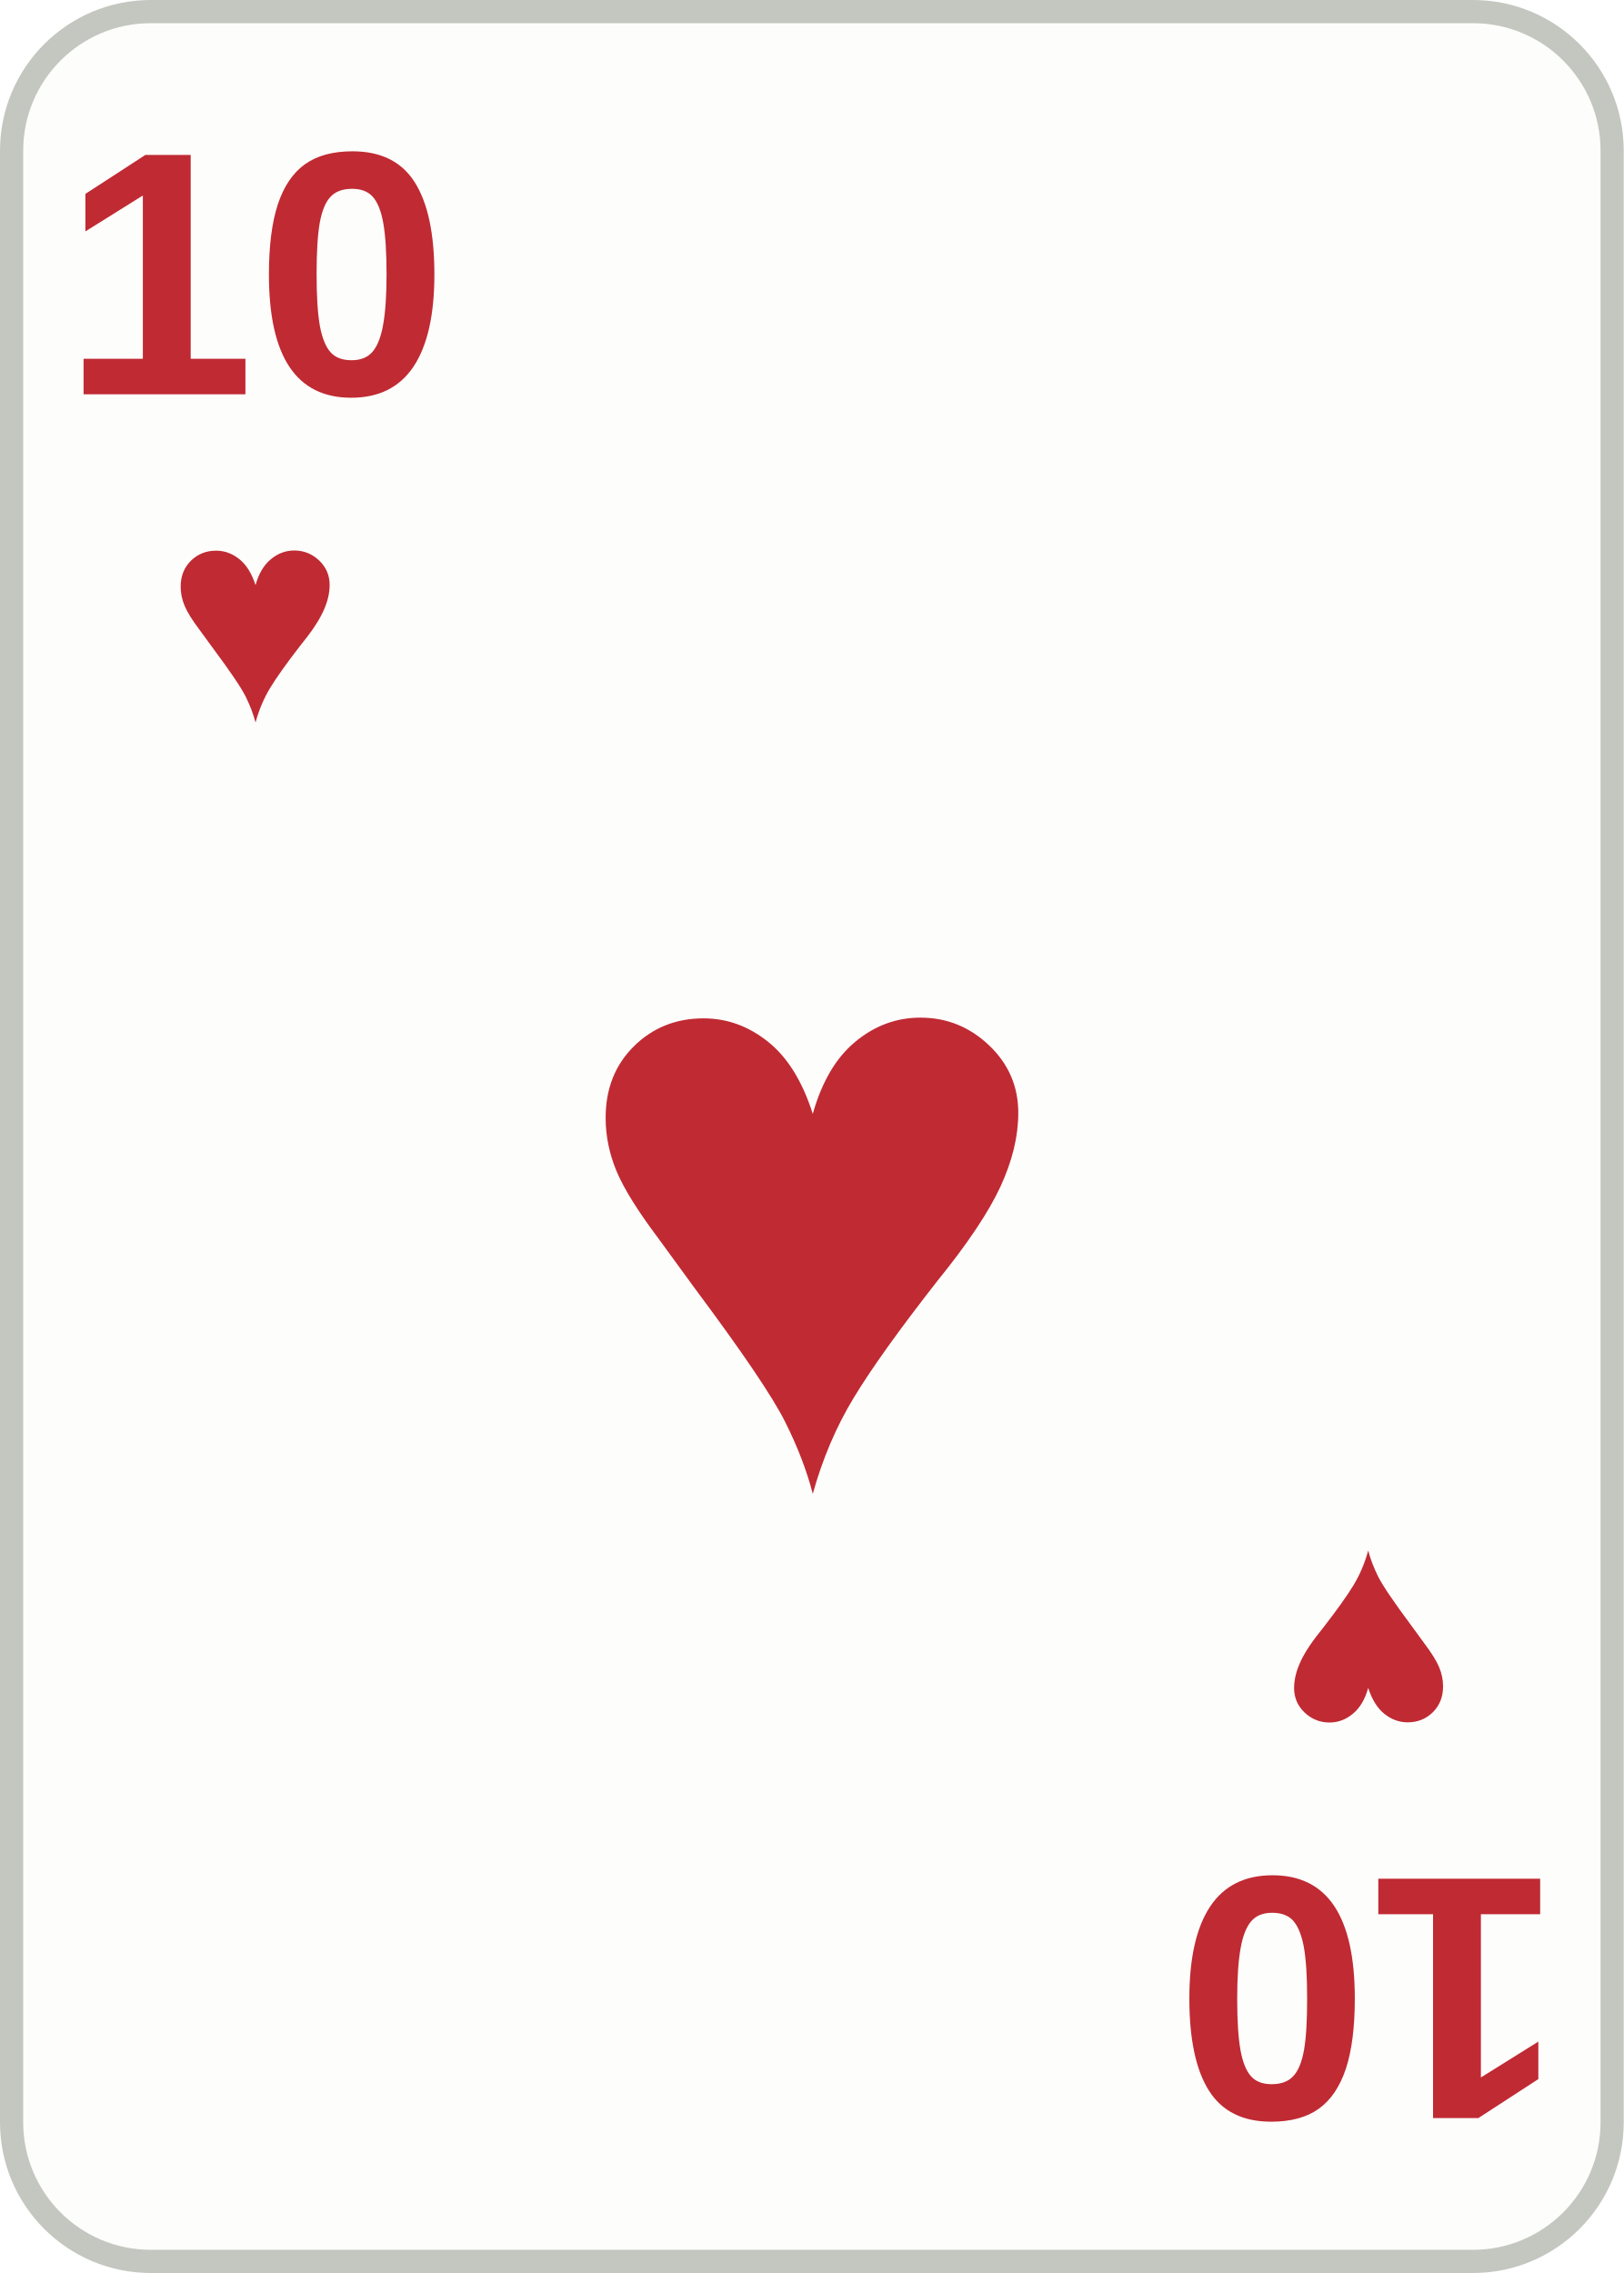
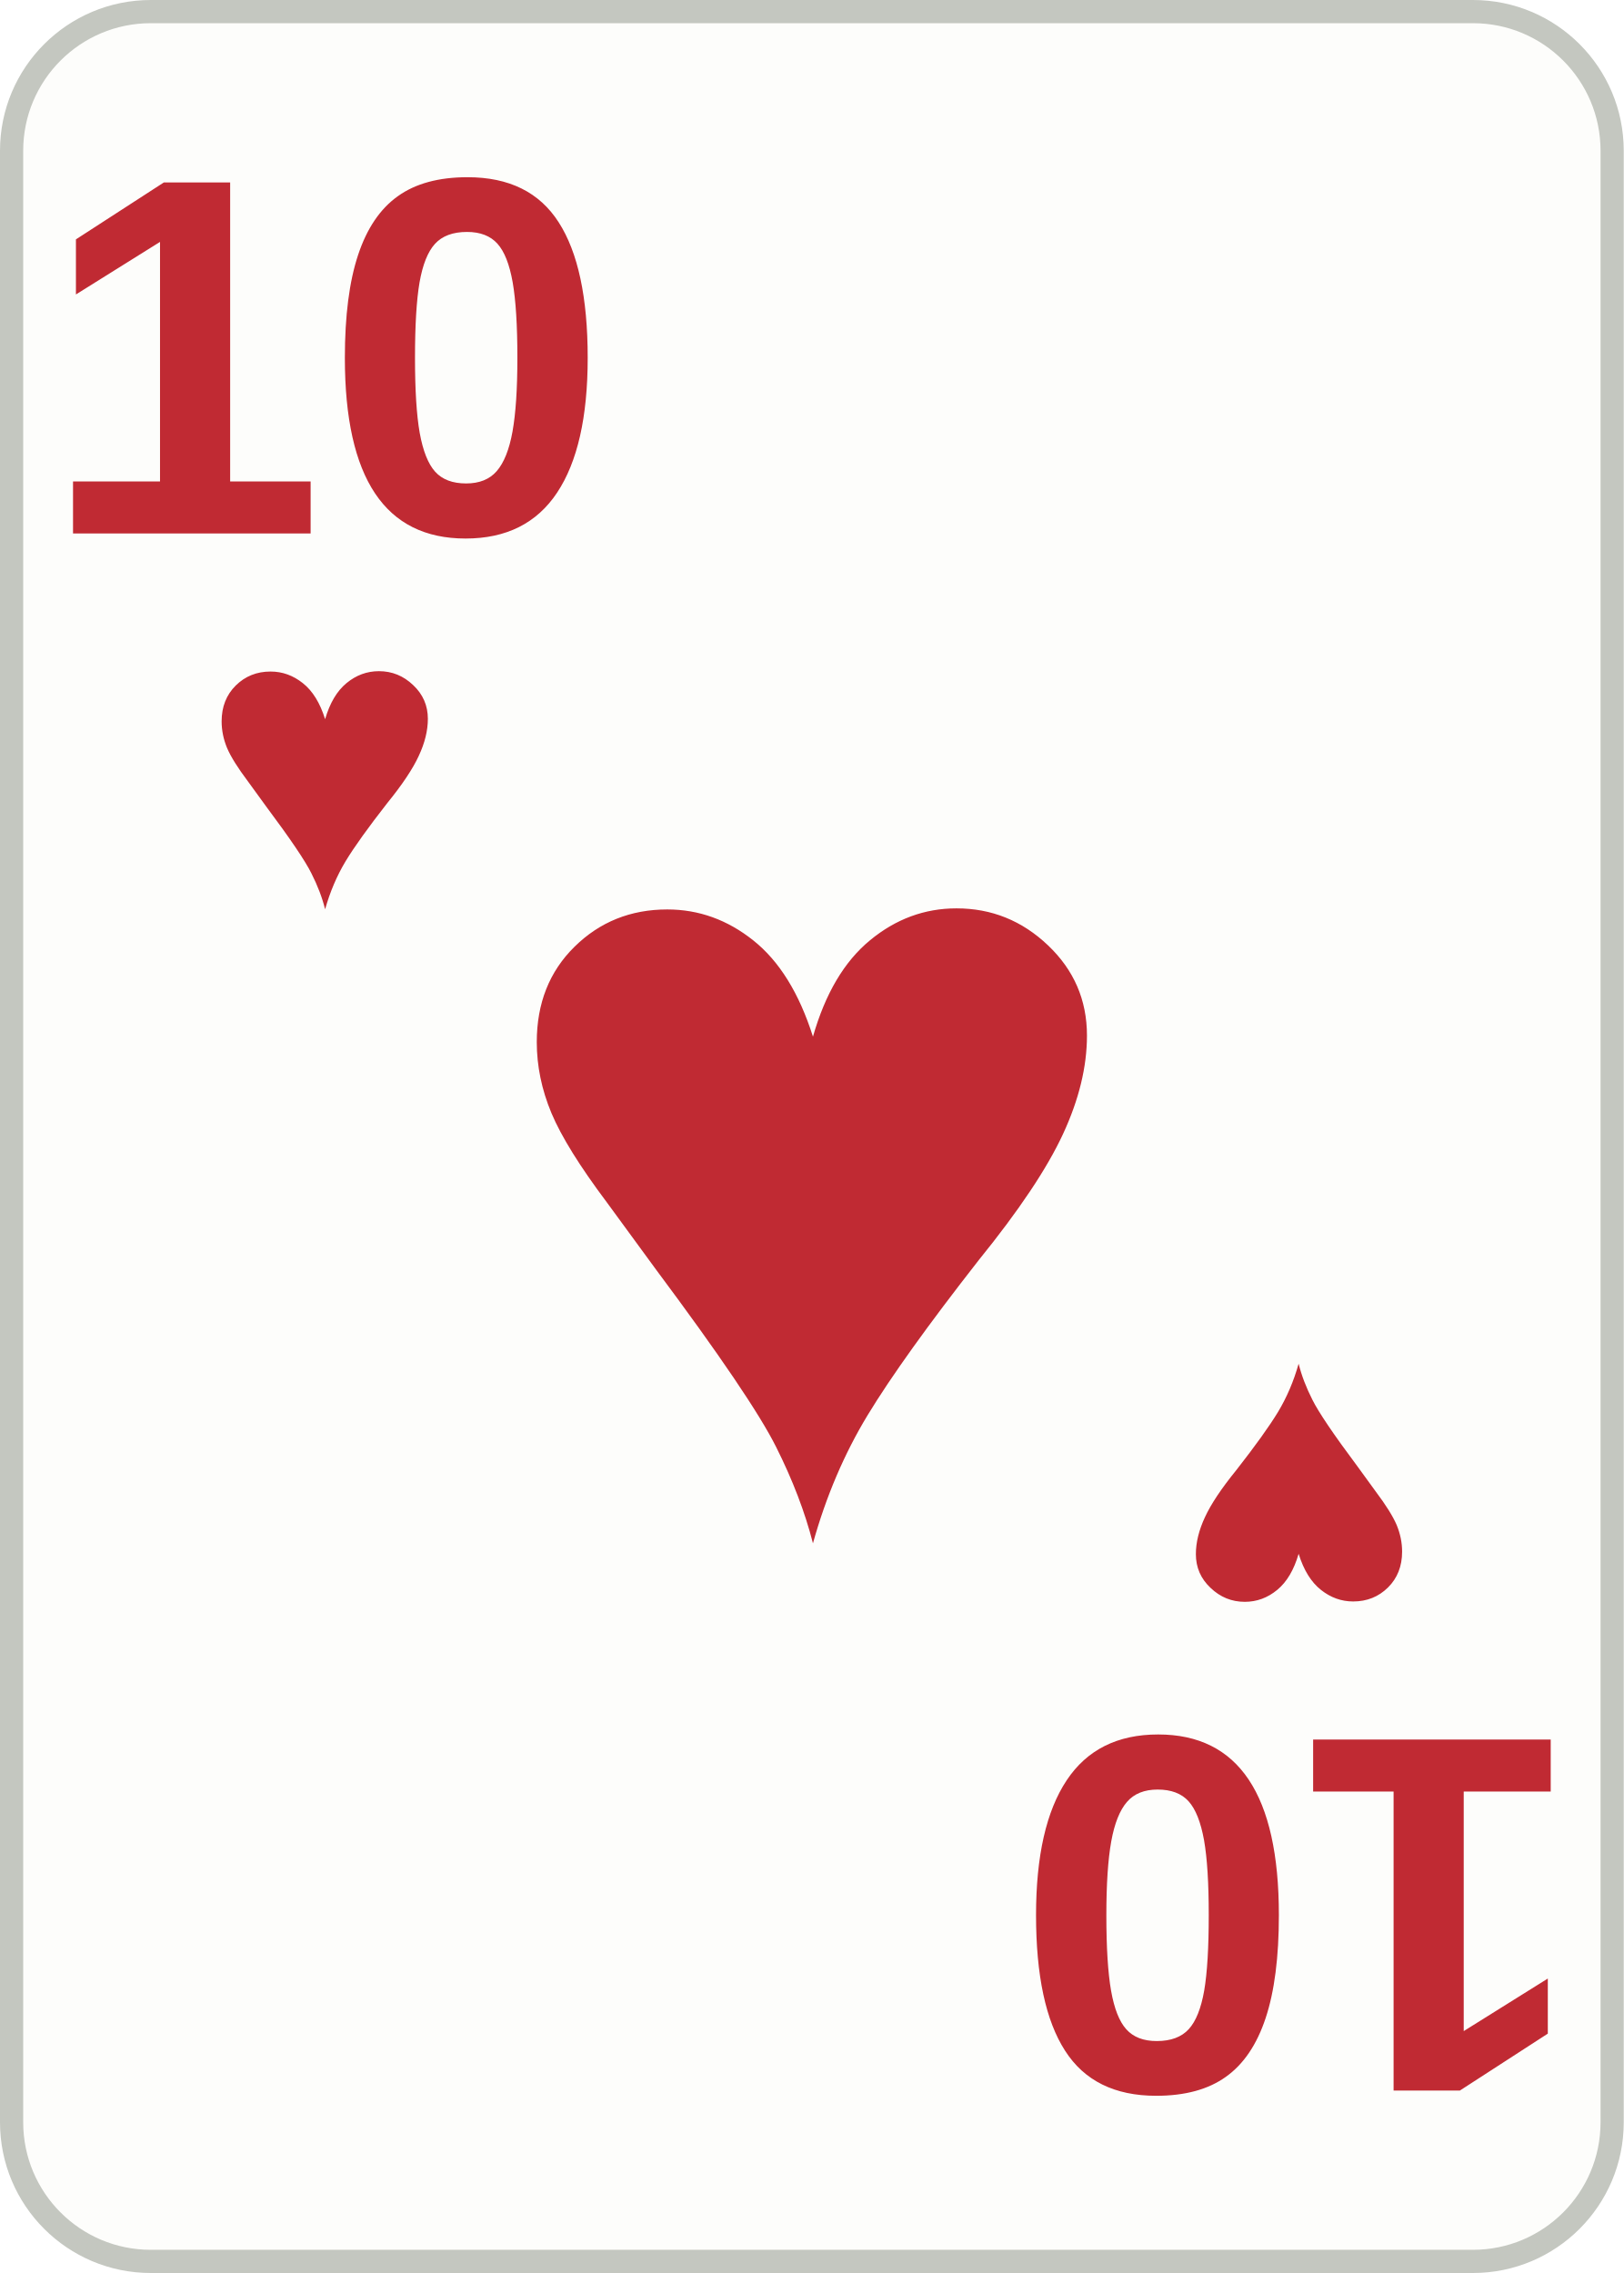
<svg xmlns="http://www.w3.org/2000/svg" viewBox="0 0 140 196">
  <rect x="1" y="1" width="138" height="194" rx="12" fill="#fdfdfb" stroke="#c4c7c0" stroke-width="2" />
  <g font-family="Arial,Helvetica,sans-serif" font-weight="700">
-     <text x="22" y="34" font-size="30" text-anchor="middle" fill="#c02a33">10</text>
-     <text x="22" y="62" font-size="26" text-anchor="middle" fill="#c02a33">♥</text>
+     <text x="28" y="46" font-size="44" text-anchor="middle" fill="#c02a33">10</text>
+     <text x="28" y="78" font-size="36" text-anchor="middle" fill="#c02a33">♥</text>
    <g transform="rotate(180 70 98)">
-       <text x="22" y="34" font-size="30" text-anchor="middle" fill="#c02a33">10</text>
-       <text x="22" y="62" font-size="26" text-anchor="middle" fill="#c02a33">♥</text>
+       <text x="28" y="46" font-size="44" text-anchor="middle" fill="#c02a33">10</text>
+       <text x="28" y="78" font-size="36" text-anchor="middle" fill="#c02a33">♥</text>
    </g>
-     <text x="70" y="128" font-size="72" text-anchor="middle" fill="#c02a33">♥</text>
+     <text x="70" y="132" font-size="96" text-anchor="middle" fill="#c02a33">♥</text>
  </g>
</svg>
